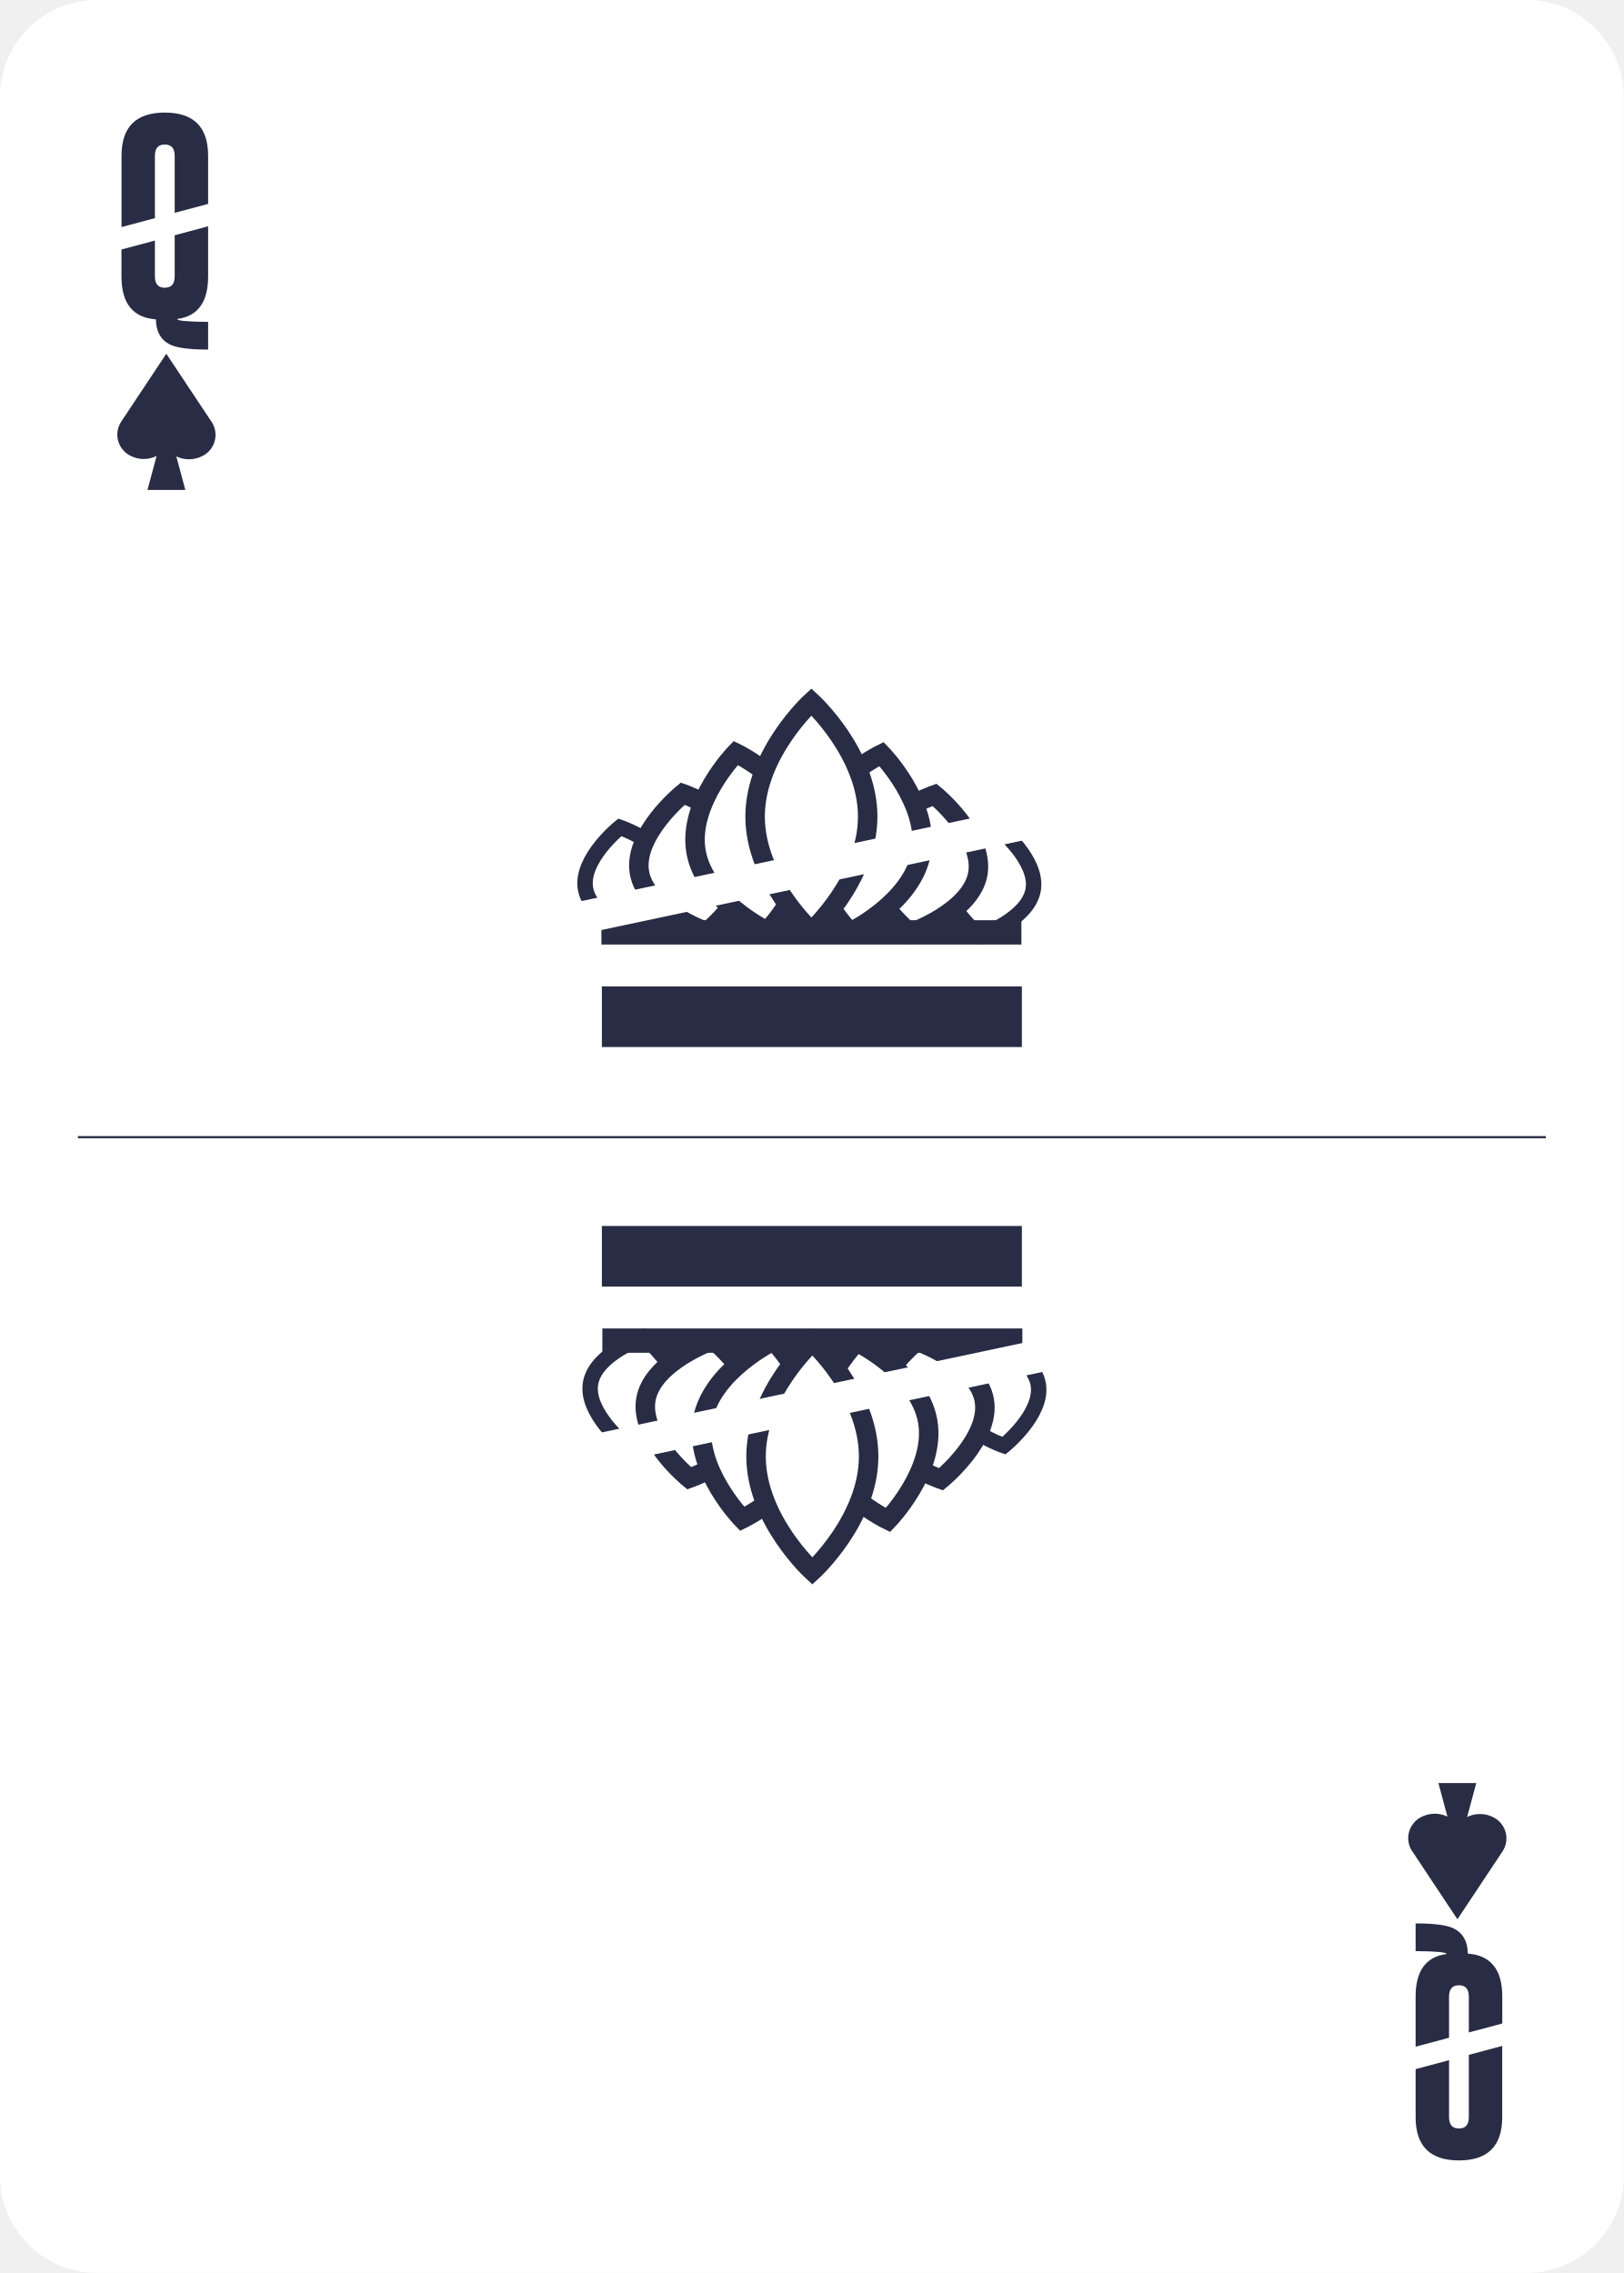
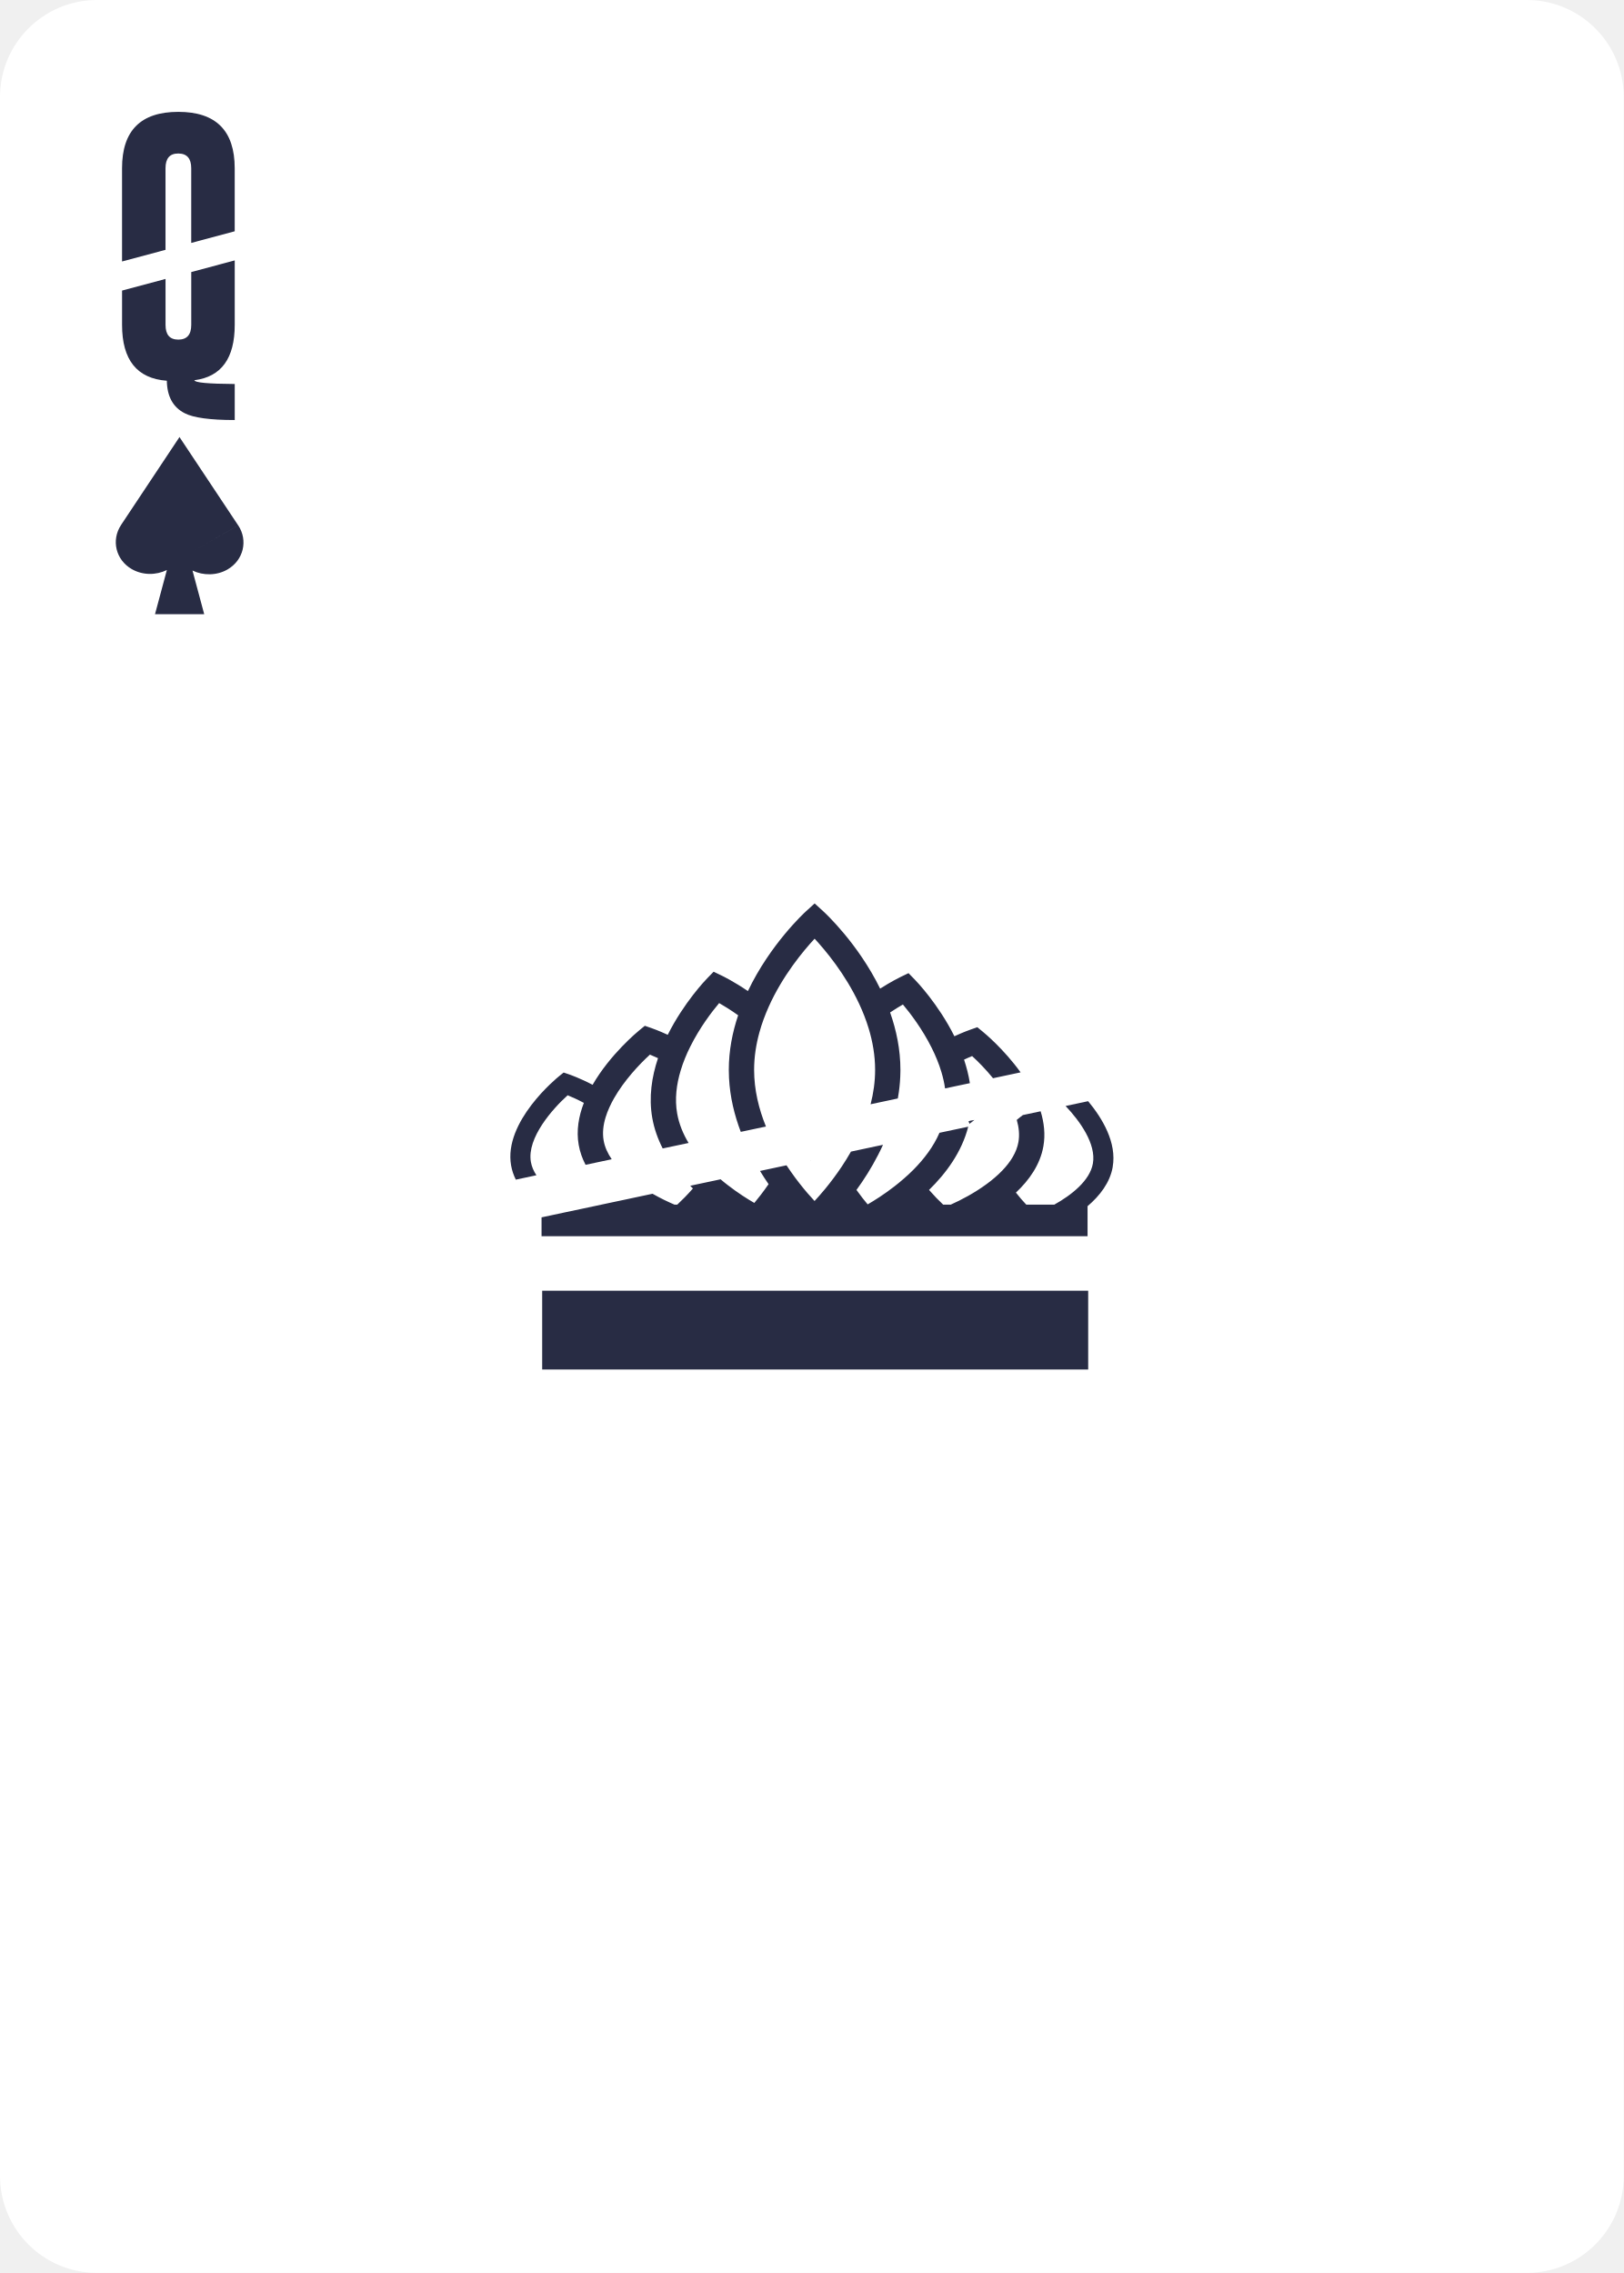
<svg xmlns="http://www.w3.org/2000/svg" viewBox="0 0 750 1050">
-   <defs>
-     <clipPath id="a">
-       <path style="fill:none" d="M-36-35.68h822v1121.37H-36z" />
-     </clipPath>
-   </defs>
-   <rect width="750" height="1049.95" rx="44.82" style="fill:#fff" data-name="Ebene 2" />
-   <g data-name="Ebene 1 Kopie 2">
-     <g style="clip-path:url(#a)">
-       <path d="M295.06 431.85s18.27-14.69 15.85-28.4-24.61-21.27-24.61-21.27-18.27 14.68-15.85 28.4 24.61 21.27 24.61 21.27" style="fill:#fff" />
-       <path d="M295.06 431.85s18.27-14.69 15.85-28.4-24.61-21.27-24.61-21.27-18.27 14.68-15.85 28.4 24.61 21.27 24.61 21.27Z" style="fill:none;stroke:#282c44;stroke-width:7.133px" />
-       <path d="M454.94 618.15s-18.27 14.69-15.85 28.4 24.61 21.27 24.61 21.27 18.27-14.68 15.85-28.4-24.61-21.27-24.61-21.27" style="fill:#fff" />
-       <path d="M454.94 618.15s-18.27 14.69-15.85 28.4 24.61 21.27 24.61 21.27 18.27-14.68 15.85-28.4-24.61-21.27-24.61-21.27Z" style="fill:none;stroke:#282c44;stroke-width:7.133px" />
-       <path d="M452.6 432.36s-18.27-14.68-15.86-28.4 24.61-21.27 24.61-21.27 18.27 14.69 15.86 28.4-24.61 21.27-24.61 21.27" style="fill:#fff" />
-       <path d="M452.6 432.36s-18.27-14.68-15.86-28.4 24.61-21.27 24.61-21.27 18.27 14.69 15.86 28.4-24.61 21.27-24.61 21.27Z" style="fill:none;stroke:#282c44;stroke-width:7.133px" />
-       <path d="M297.4 617.64s18.27 14.69 15.86 28.4-24.61 21.27-24.61 21.27-18.27-14.69-15.86-28.4 24.61-21.27 24.61-21.27" style="fill:#fff" />
-       <path d="M297.4 617.64s18.27 14.69 15.86 28.4-24.61 21.27-24.61 21.27-18.27-14.69-15.86-28.4 24.61-21.27 24.61-21.27Z" style="fill:none;stroke:#282c44;stroke-width:7.133px" />
-       <path d="M326.6 430.53s23.09-18.82 20-36.46-31.24-27.44-31.24-27.44-23.08 18.82-20 36.47 31.23 27.43 31.23 27.43" style="fill:#fff" />
-       <path d="M326.6 430.53s23.09-18.82 20-36.46-31.24-27.44-31.24-27.44-23.08 18.82-20 36.47 31.24 27.43 31.24 27.43Z" style="fill:none;stroke:#282c44;stroke-width:9px" />
-       <path d="M423.4 619.47s-23.09 18.82-20 36.46 31.24 27.44 31.24 27.44 23.08-18.82 20-36.47-31.23-27.43-31.23-27.43" style="fill:#fff" />
-       <path d="M423.4 619.47s-23.09 18.82-20 36.46 31.24 27.44 31.24 27.44 23.08-18.82 20-36.47-31.24-27.43-31.24-27.43Z" style="fill:none;stroke:#282c44;stroke-width:9px" />
-       <path d="M420.42 431.05s-23.09-18.82-20-36.47 31.24-27.43 31.24-27.43 23.08 18.82 20 36.46-31.23 27.44-31.23 27.44" style="fill:#fff" />
-       <path d="M420.42 431.05s-23.09-18.82-20-36.47 31.24-27.43 31.24-27.43 23.08 18.82 20 36.46-31.24 27.44-31.24 27.44Z" style="fill:none;stroke:#282c44;stroke-width:9px" />
-       <path d="M329.58 619s23.09 18.82 20 36.47-31.24 27.43-31.24 27.43-23.08-18.82-20-36.46S329.58 619 329.58 619" style="fill:#fff" />
-       <path d="M329.58 619s23.09 18.82 20 36.47-31.24 27.43-31.24 27.43-23.08-18.82-20-36.46S329.58 619 329.58 619Z" style="fill:none;stroke:#282c44;stroke-width:9px" />
-       <path d="M354.37 430.15s22.36-22.95 18.35-45.69-32.87-36.65-32.87-36.65-22.35 22.95-18.34 45.68 32.86 36.66 32.86 36.66" style="fill:#fff" />
-       <path d="M354.37 430.15s22.36-22.95 18.35-45.69-32.87-36.65-32.87-36.65-22.35 22.95-18.34 45.68 32.86 36.66 32.86 36.66Z" style="fill:none;stroke:#282c44;stroke-width:9px" />
-       <path d="M395.63 619.85s-22.36 22.95-18.35 45.69 32.87 36.65 32.87 36.65 22.35-23 18.34-45.68-32.86-36.66-32.86-36.66" style="fill:#fff" />
-       <path d="M395.63 619.85s-22.36 22.95-18.35 45.69 32.87 36.65 32.87 36.65 22.35-23 18.34-45.68-32.86-36.66-32.86-36.66Z" style="fill:none;stroke:#282c44;stroke-width:9px" />
-       <path d="M392.65 430.66s-22.36-23-18.35-45.68 32.87-36.66 32.87-36.66 22.35 22.95 18.34 45.69-32.86 36.65-32.86 36.65" style="fill:#fff" />
-       <path d="M392.65 430.66s-22.36-23-18.35-45.68 32.87-36.66 32.87-36.66 22.35 22.95 18.34 45.69-32.86 36.65-32.86 36.65Z" style="fill:none;stroke:#282c44;stroke-width:9px" />
-       <path d="M357.35 619.34s22.36 22.95 18.35 45.66-32.87 36.66-32.87 36.66-22.35-22.93-18.34-45.66 32.86-36.65 32.86-36.65" style="fill:#fff" />
-       <path d="M357.35 619.34s22.36 22.95 18.35 45.66-32.87 36.66-32.87 36.66-22.35-22.93-18.34-45.66 32.86-36.66 32.86-36.66Z" style="fill:none;stroke:#282c44;stroke-width:9px" />
+   <g id="uuid-6ed6bd30-cd4c-4c40-b87c-d30211a93886">
+     <rect width="750" height="1049.95" rx="44.82" ry="44.82" style="fill:#fff;" />
+   </g>
+   <g id="uuid-8383a213-545f-42fb-b8fa-c67332de9597">
+     <g>
+       <path d="M303.89,548.34s-.06,.07-.09,.11h0s.06-.07,.1-.11Z" style="fill:#fff;" />
+       <path d="M303.79,548.45h0s.06-.07,.09-.11c-.04,.04-.07,.07-.1,.11Z" style="fill:#282c44;" />
+       <path d="M449.98,517.38c-.75,.55-1.49,1.13-2.18,1.72-.1-.4-.23-.79-.37-1.18l2.55-.54Z" style="fill:#fff;" />
+       <path d="M453,560.44l.06,.05,.15-.05h-.21Zm-5.57-42.52c.14,.39,.27,.78,.37,1.18,.69-.59,1.43-1.17,2.18-1.72l-2.55,.54Z" style="fill:#282c44;" />
+       <path d="M513.96,539.08c-1.29,7.31-6.02,13.34-11.62,18.11v13.88H250.14v-8.72l4.24-.9,6.68-1.43h.01l7.2-1.52,6.36-1.35,3.16-.68,4.64-.99h.01l2.93-.62,4.12-.87,3.63-.78,8.29-1.76c3.65,2.08,7.19,3.77,10.13,5.02h1.29c2.14-1.99,4.68-4.54,7.23-7.46-.42-.42-.83-.83-1.25-1.25l2.83-.61,4.06-.86,4.76-1.01,2.37-.51c1.09,.92,2.17,1.81,3.25,2.63,4.81,3.74,9.31,6.55,12.34,8.29,1.74-2.08,4.09-5.06,6.58-8.68-1.33-1.92-2.65-3.95-3.95-6.1l6.12-1.3,2.78-.6,3.33-.7c.7,1.05,1.39,2.07,2.08,3.04,1.29,1.85,2.59,3.58,3.82,5.17,2.68,3.42,5.13,6.23,7.06,8.28,1.4-1.51,3.09-3.41,4.94-5.65,1.23-1.51,2.55-3.17,3.89-4.98,1.23-1.65,2.48-3.42,3.74-5.3,1.43-2.16,2.87-4.46,4.25-6.89l7.54-1.61h.01l3.83-.82,3.42-.71c-.73,1.59-1.48,3.15-2.26,4.65-3.11,6.08-6.6,11.53-10,16.2,1.95,2.73,3.76,4.99,5.17,6.67,3.02-1.74,7.51-4.55,12.32-8.28,1.48-1.14,3-2.39,4.51-3.72,1.47-1.27,2.94-2.64,4.37-4.08,4.81-4.86,9.2-10.57,11.96-16.99l6.79-1.44h.01l6.49-1.38c-2.98,11.71-10.23,21.54-18.1,29.21,2.28,2.61,4.54,4.93,6.53,6.8h3.48c4.88-2.17,11.05-5.43,16.63-9.54,1.27-.92,2.51-1.9,3.69-2.93,1.26-1.07,2.47-2.2,3.58-3.37,3.76-3.93,6.54-8.33,7.38-13.1,.58-3.3,.23-6.75-.77-10.21,.9-.77,1.86-1.52,2.83-2.24l2.47-.52,5.72-1.22c1.61,5.25,2.24,10.73,1.27,16.21-1.5,8.44-6.51,15.56-12.68,21.36,1.56,2.01,3.2,3.89,4.78,5.55h12.96c7.87-4.39,16.41-11.04,17.81-18.99,1.6-9.06-6.03-19.64-12.61-26.57l5.24-1.12,5.17-1.1c6.57,7.9,13.33,19.14,11.34,30.39Z" style="fill:#282c44;" />
+       <path d="M449.98,517.38c-.75,.55-1.49,1.13-2.18,1.72-.1-.4-.23-.79-.37-1.18l2.55-.54Z" style="fill:#fff;" />
+       <path d="M447.43,517.92c.14,.39,.27,.78,.37,1.18,.69-.59,1.43-1.17,2.18-1.72l-2.55,.54Z" style="fill:#282c44;" />
+       <path d="M374.42,535.93s.01,.07,.03,.09c.01-.03,.03-.06,.04-.1h-.07Z" style="fill:#282c44;" />
+       <path d="M374.42,535.93s.01,.07,.03,.09c.01-.03,.03-.06,.04-.1h-.07Z" style="fill:#282c44;" />
+       <rect x="250.43" y="596.24" width="252.2" height="36.4" style="fill:#282c44;" />
+       <path d="M374.45,536.02s-.03-.05-.03-.09h.07s-.03,.07-.04,.09Z" style="fill:#fff;" />
+       <path d="M471.36,495.38l-6.28,1.34-6.4,1.36c-3.37-4.13-6.86-7.68-9.66-10.23-1.14,.47-2.41,1.01-3.73,1.64,1.17,3.5,2.11,7.14,2.69,10.87l-5.73,1.21-5.73,1.22c-.36-2.59-.95-5.14-1.7-7.62-.57-1.92-1.25-3.81-2-5.65-.74-1.85-1.56-3.63-2.42-5.36-4.41-8.87-10.01-16.16-13.35-20.14-1.61,.94-3.64,2.16-5.91,3.68,2.89,8.19,4.76,17.12,4.76,26.51,0,.27,0,.56-.01,.83-.03,3.26-.29,6.45-.74,9.58-.13,.94-.29,1.87-.45,2.81l-1.66,.35-4.58,.98-2.69,.57-3.64,.78c1.31-5.11,2.08-10.44,2.08-15.9,0-6.62-1.13-13.03-2.96-19.08-.61-2.02-1.3-3.99-2.05-5.92-.74-1.91-1.55-3.78-2.4-5.59-6.4-13.68-15.42-24.48-20.53-30-5.3,5.71-14.78,17.09-21.22,31.47-.83,1.86-1.61,3.77-2.33,5.73-.73,1.99-1.39,4.03-1.96,6.11-1.52,5.53-2.44,11.32-2.44,17.28,0,9.28,2.21,18.14,5.46,26.17l-5.8,1.24-2.21,.47-3.61,.77c-2.91-7.68-4.98-16.05-5.43-24.88-.06-1.25-.1-2.5-.1-3.76,0-8.91,1.68-17.39,4.32-25.22-3.42-2.43-6.51-4.33-8.78-5.63-3.34,3.98-8.93,11.26-13.34,20.12-.87,1.73-1.69,3.51-2.43,5.36-.74,1.83-1.42,3.72-1.99,5.64-1.95,6.41-2.81,13.21-1.63,19.89,.86,4.88,2.76,9.43,5.27,13.61l-5.99,1.27h-.01l-5.95,1.26c-2.24-4.37-3.94-9.09-4.82-14.12-1.68-9.54-.23-18.99,2.65-27.59-1.33-.61-2.59-1.16-3.73-1.63-4.85,4.42-11.87,11.9-16.59,20.18-.78,1.36-1.49,2.77-2.13,4.17-.69,1.51-1.27,3.03-1.74,4.56-1.12,3.64-1.53,7.28-.92,10.75,.53,3.05,1.86,5.95,3.73,8.67l-6.11,1.3-5.97,1.27c-1.49-2.87-2.6-5.94-3.17-9.2-1.17-6.62-.01-13.22,2.38-19.41-2.74-1.47-5.34-2.65-7.48-3.51-6.8,6.1-18.95,19.66-16.98,30.82,.38,2.14,1.27,4.2,2.54,6.12l-4.8,1.03-4.71,1c-1.01-2.05-1.77-4.24-2.17-6.54-3.58-20.29,21.22-40.5,22.27-41.34l1.99-1.6,2.42,.82c.48,.17,5.16,1.79,10.96,4.85,8.15-14.11,20.76-24.52,21.59-25.19l2.53-2.07,3.09,1.07c.42,.14,3.34,1.18,7.5,3.09,7.44-14.87,17.52-25.38,18.25-26.12l2.94-3.02,3.8,1.83c.56,.27,5.54,2.7,12.04,7.11,10.26-21.53,25.9-36.01,26.87-36.89l3.95-3.6,3.94,3.6c.96,.87,16.07,14.86,26.31,35.76,5.12-3.26,8.83-5.08,9.31-5.32l3.8-1.83,2.94,3.02c.73,.75,10.82,11.25,18.25,26.13,4.16-1.91,7.08-2.95,7.5-3.09l3.09-1.08,2.53,2.07c.7,.57,9.72,8.03,17.45,18.77Z" style="fill:#282c44;" />
+       <path d="M303.89,548.34s-.06,.07-.09,.11h0s.06-.07,.1-.11Z" style="fill:#fff;" />
    </g>
-     <path style="fill:none;stroke:#282c44" d="M36 525.31h678" />
-     <path d="M71.55 100.77V72q0-5.24 4.5-5.24h.09q4.55 0 4.55 5.24v26.32l15.44-4.14V72q0-20-20-20t-20 20v32.9ZM96.13 127.68v-23.14l-15.44 4.14v19q0 5.23-4.59 5.24c-3 0-4.55-1.75-4.55-5.24v-16.56l-15.45 4.14v12.42q0 18.69 15.91 19.85c.1 5.6 2.21 9.45 6.36 11.55q4.63 2.41 17.76 2.41v-12.8q-14.23-.09-14.33-1.34 14.34-1.82 14.33-19.67ZM678.45 949.23V978q0 5.24-4.5 5.24h-.09q-4.54 0-4.55-5.24v-26.32l-15.44 4.14V978q0 20 20 20t20-20v-32.9ZM653.87 922.32v23.14l15.44-4.14v-19q0-5.24 4.59-5.24c3 0 4.55 1.75 4.55 5.24v16.56l15.45-4.14v-12.42q0-18.69-15.91-19.85c-.1-5.6-2.21-9.45-6.36-11.55q-4.64-2.42-17.76-2.41v12.8q14.24.09 14.33 1.34-14.34 1.82-14.33 19.67ZM278 455.68h194v28H278zM278 566.32h194v28H278zM277.78 425.09h194v11.23h-194zM278.22 613.68h194v11.23h-194z" style="fill:#282c44" />
-     <g style="clip-path:url(#a)">
-       <path d="M97.68 194.75 79.87 205l17.79-10.22-20.79-31.3v-.14l-20.8 31.3a10.91 10.91 0 0 0 3.79 15.69 13.36 13.36 0 0 0 12.47.31l-4.21 15.69h17.49l-4.17-15.49a13.55 13.55 0 0 0 12.43-.38 10.91 10.91 0 0 0 3.81-15.69M652.32 855.25 670.13 845l-17.79 10.22 20.79 31.3v.14l20.8-31.3a10.91 10.91 0 0 0-3.79-15.69 13.36 13.36 0 0 0-12.47-.31l4.21-15.69h-17.49l4.17 15.49a13.55 13.55 0 0 0-12.43.38 10.91 10.91 0 0 0-3.81 15.69" style="fill:#282c44" />
-       <path d="M374.78 430.22s26-23.74 26-53-26-53-26-53-26 23.74-26 53 26 53 26 53" style="fill:#fff" />
-       <path d="M374.78 430.22s26-23.74 26-53-26-53-26-53-26 23.74-26 53 26 53 26 53Z" style="fill:none;stroke:#282c44;stroke-width:9px" />
-       <path d="M375.22 619.78s-26 23.74-26 53 26 53 26 53 26-23.74 26-53-26-53-26-53" style="fill:#fff" />
-       <path d="M375.22 619.78s-26 23.74-26 53 26 53 26 53 26-23.74 26-53-26-53-26-53Z" style="fill:none;stroke:#282c44;stroke-width:9px" />
+     <g>
+       <path d="M108.42,150.07v-29.78l-20.08,5.38v24.4c0,4.54-1.99,6.81-5.97,6.81s-5.91-2.27-5.91-6.81v-21.22l-20.08,5.38v15.84c0,16.2,6.89,24.8,20.68,25.81,.12,7.28,2.87,12.28,8.26,15.01,4.02,2.09,11.72,3.14,23.1,3.14v-16.64c-12.34-.08-18.55-.66-18.63-1.75,12.42-1.57,18.63-10.09,18.63-25.57Z" style="fill:#282c44;" />
+       <path d="M76.45,115.4v-37.68c0-4.54,1.95-6.81,5.85-6.81h.12c3.94,.04,5.91,2.31,5.91,6.81v34.5l20.08-5.38v-29.12c0-17.37-8.68-26.05-26.05-26.05s-25.99,8.68-25.99,26.05v43.07l20.08-5.38Z" style="fill:#282c44;" />
    </g>
-     <path transform="rotate(-12 351.4035 406.3216)" style="fill:#fff" d="M149.14 398.8h404.45v15H149.14z" />
-     <path transform="rotate(-12 398.6914 643.7462)" style="fill:#fff" d="M196.41 636.2h404.45v15H196.41z" />
+     <path d="M110.02,242.67l-23.15,13.29h0s23.13-13.29,23.13-13.29l-27.04-40.69v-.17l-27.04,40.69h.01c-4.66,7.03-2.45,16.16,4.94,20.4,5.02,2.88,11.19,2.89,16.21,.41l-5.48,20.4h22.72l-5.41-20.15c4.99,2.4,11.2,2.36,16.16-.49,7.39-4.25,9.62-13.38,4.95-20.4" style="fill:#282c44;" />
  </g>
</svg>
